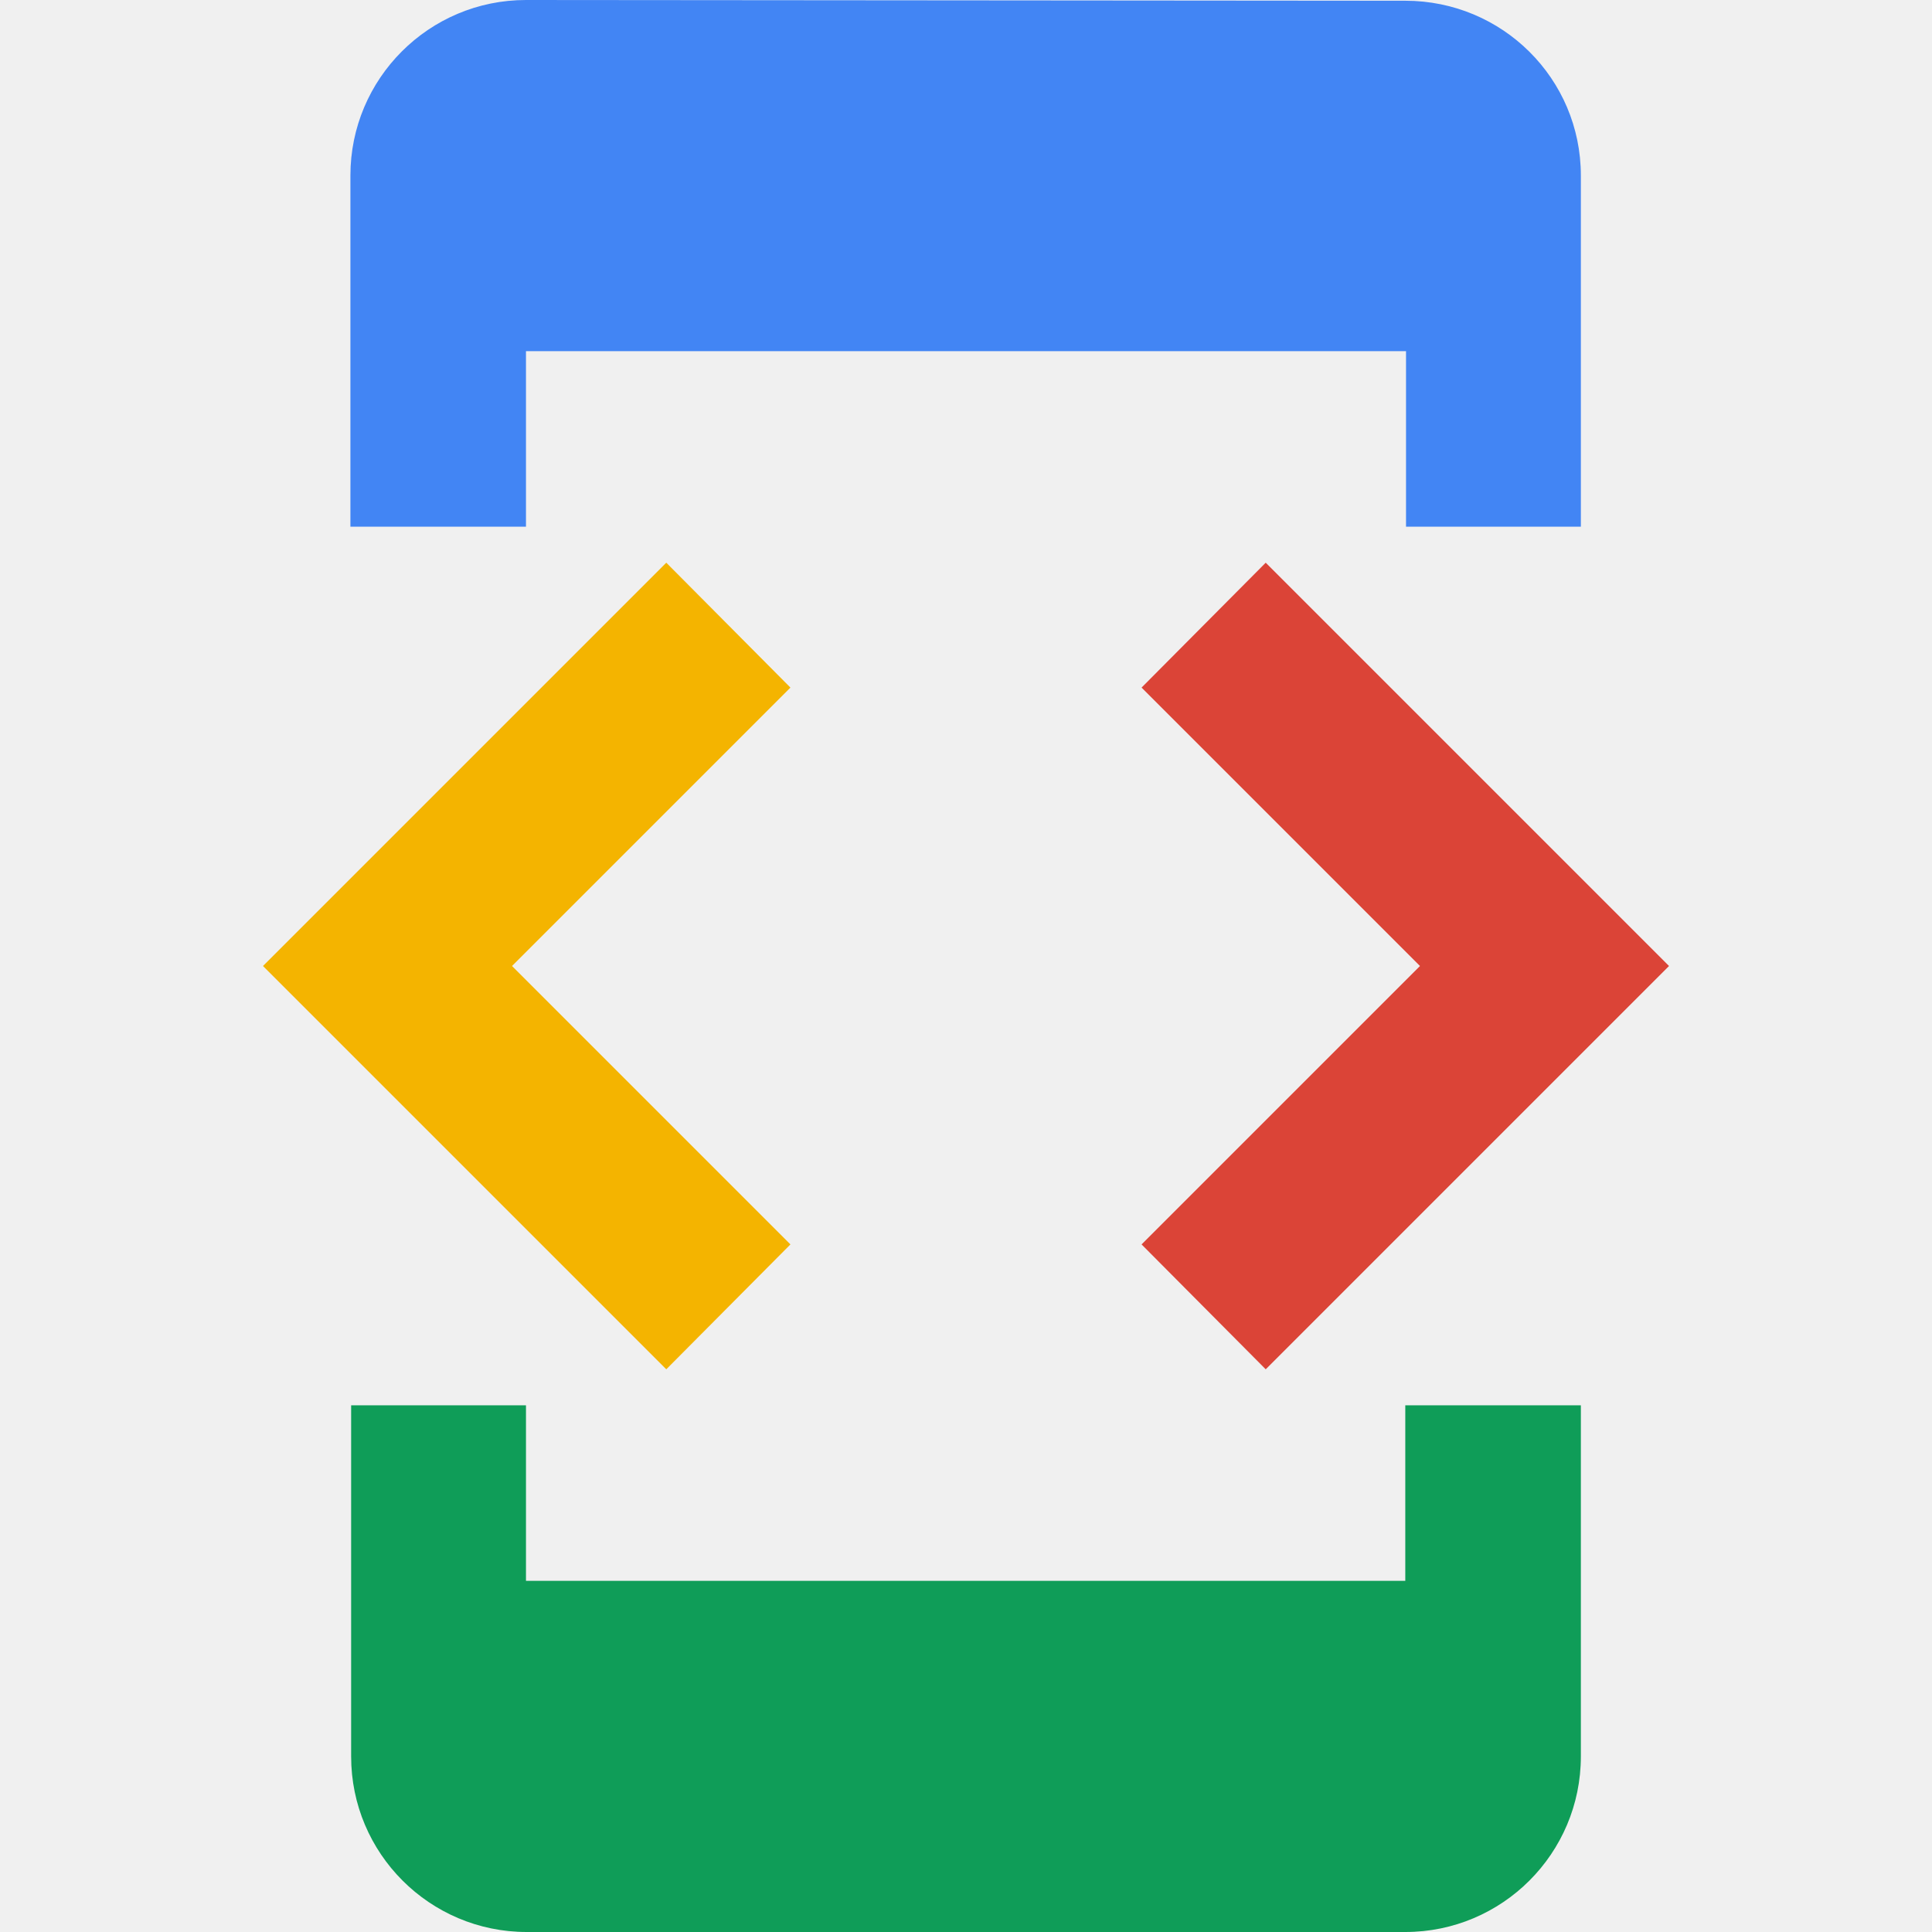
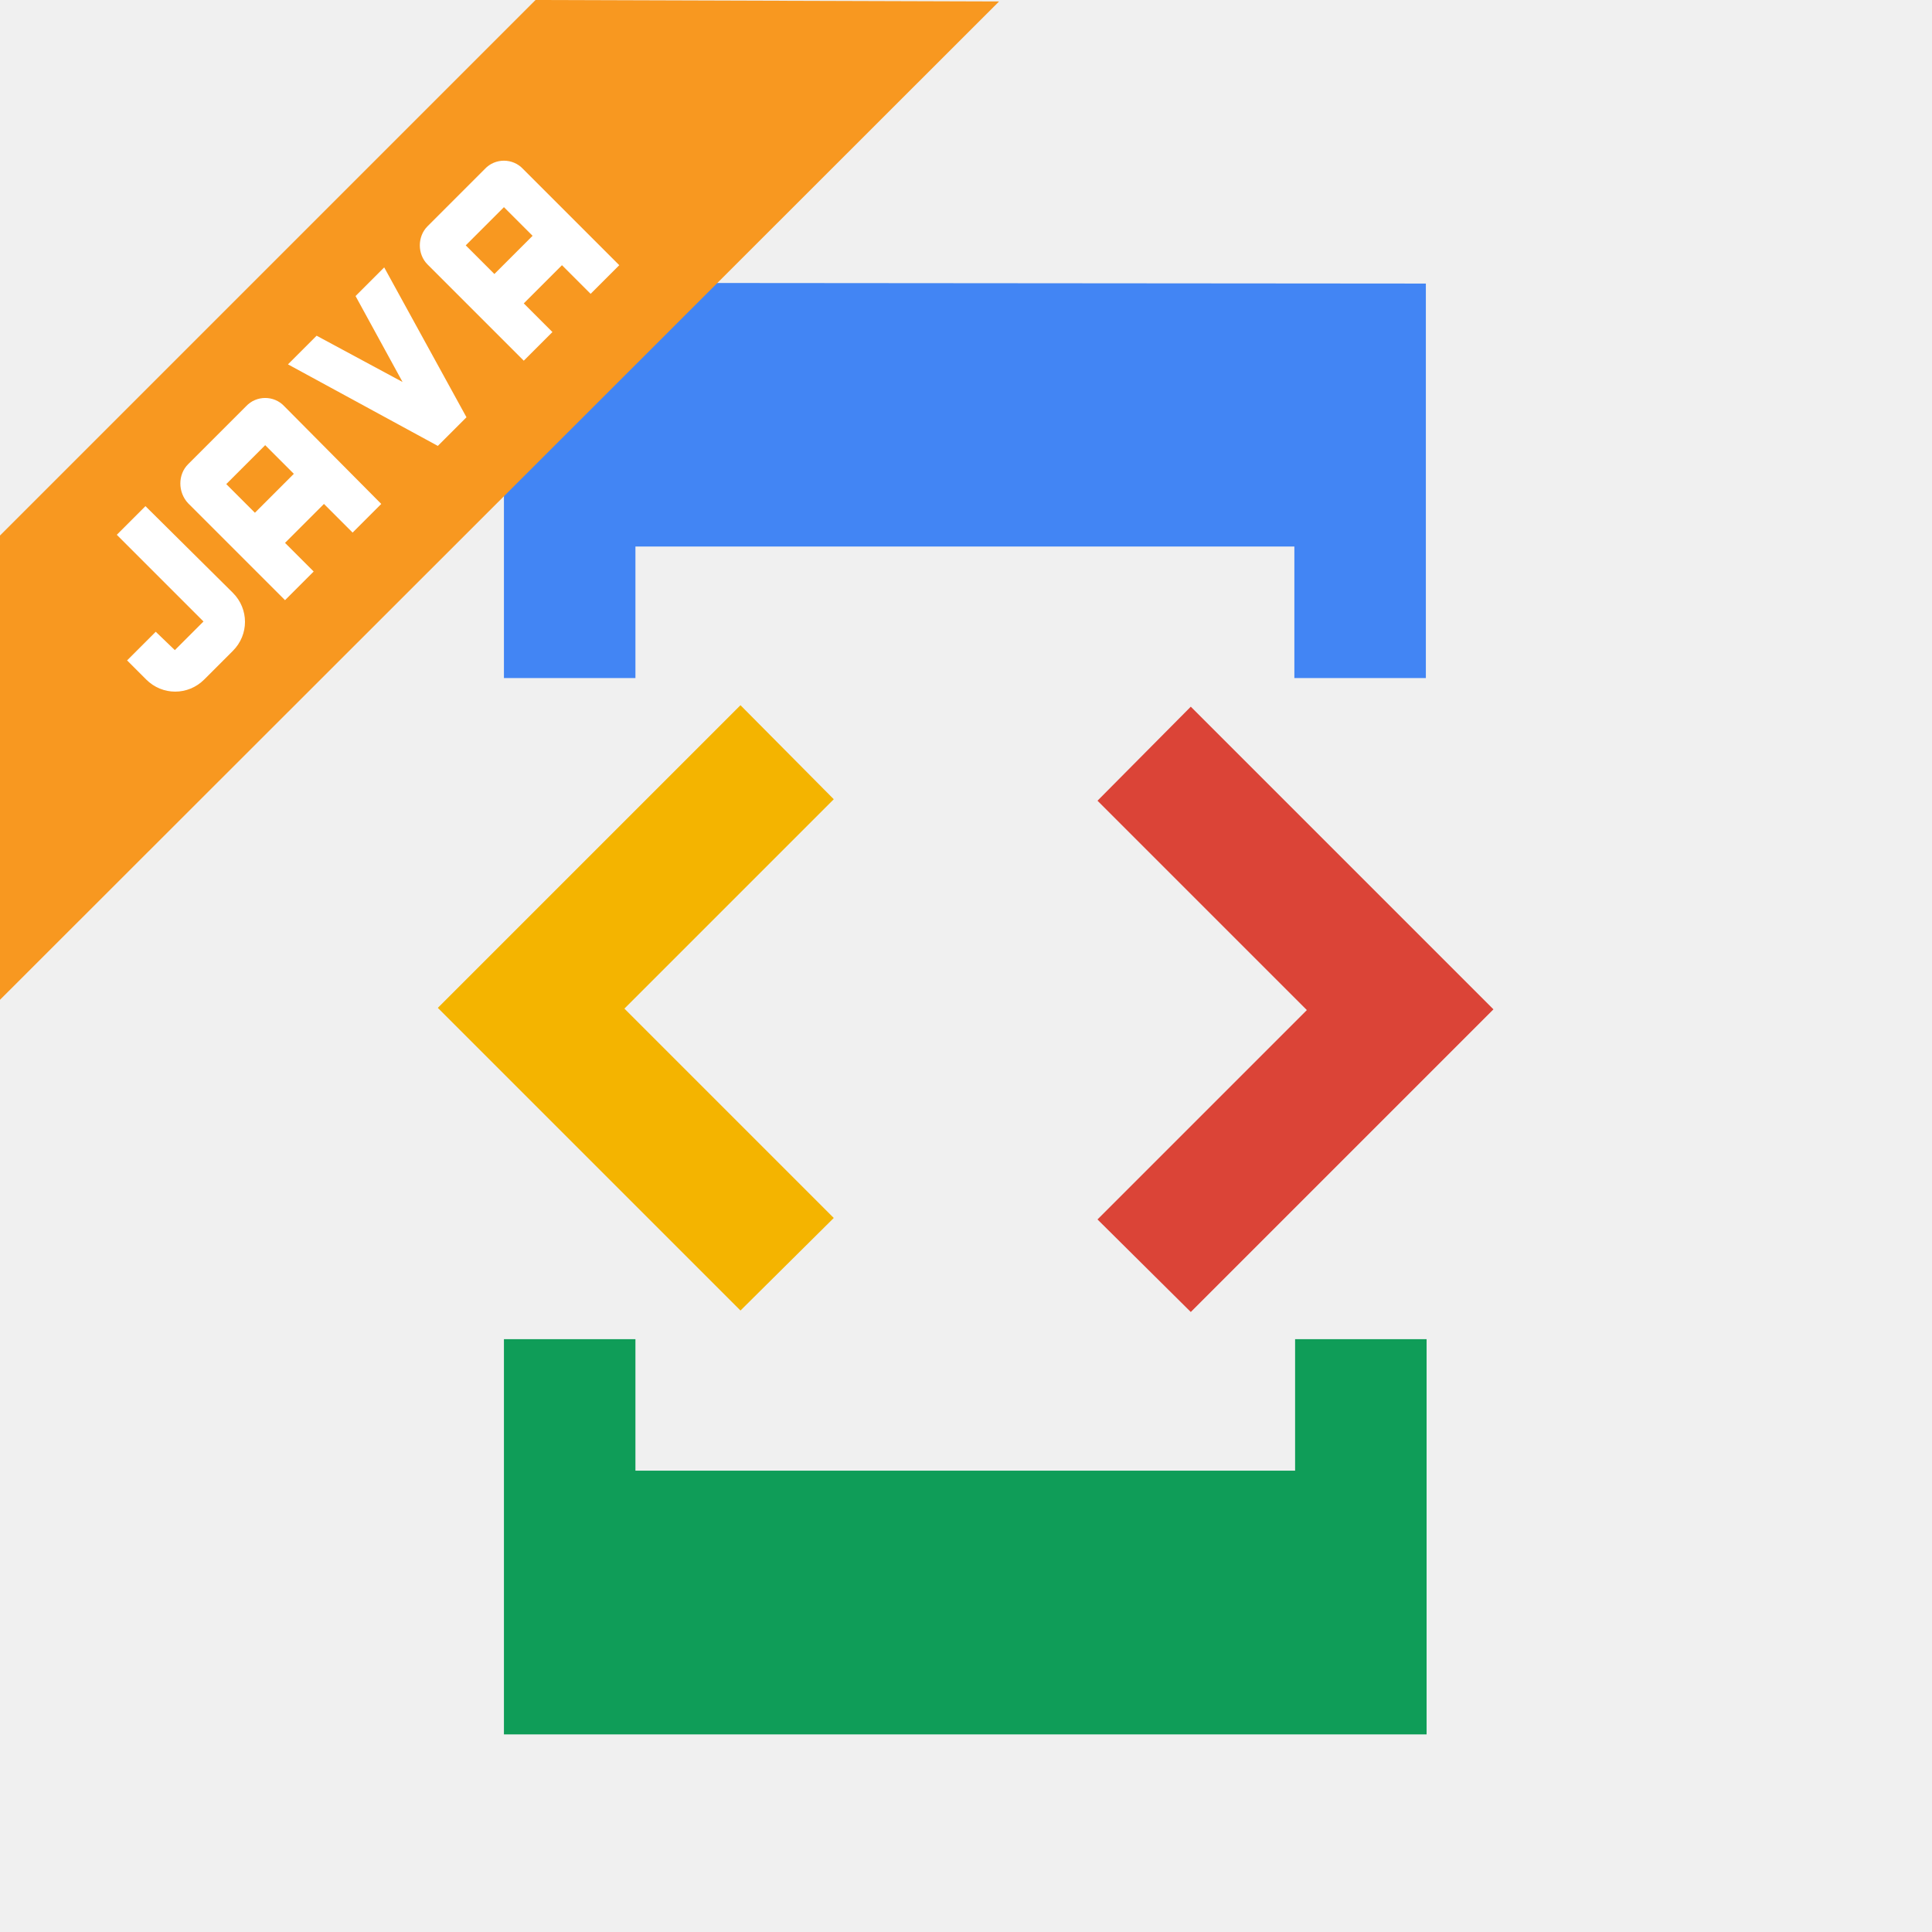
<svg xmlns="http://www.w3.org/2000/svg" version="1.1" id="vector" x="0px" y="0px" viewBox="0 0 263 263" style="enable-background:new 0 0 263 263;" xml:space="preserve">
  <style type="text/css">
	.st0{fill:#DB4437;}
- 	.st1{fill:#4285F4;}
- 	.st2{fill:#0F9D58;}
+ 	.st1{fill:#0F9D58;}
+ 	.st2{fill:#4285F4;}
	.st3{fill:#F4B400;}
+ 	.st4{fill:#F89820;}
+ 	.st5{fill:#FFFFFF;}
</style>
-   <path id="path" class="st0" d="M172.3,186.4l54.9-54.9l-54.9-54.9l-16.9,17l37.9,37.9l-37.9,37.9L172.3,186.4z" />
-   <path id="path_1" class="st1" d="M71.6,47.8h119.8v23.9h23.8V23.9c0-13.2-10.7-23.8-23.9-23.8L71.6,0C58.4,0,47.7,10.7,47.7,23.9  v47.8h23.9V47.8z" />
-   <path id="path_2" class="st2" d="M191.4,215.2H71.6v-23.9H47.8v47.8c0,13.2,10.7,23.9,23.9,23.9h119.6c13.2,0,23.9-10.7,23.9-23.9  v-47.8h-23.9V215.2z" />
-   <path id="path_3" class="st3" d="M107.6,169.4l-37.9-37.9l37.9-37.9l-16.9-17l-54.9,54.9l54.9,54.9L107.6,169.4z" />
+   <path id="path" class="st0" d="M162.1,178.6l41.2-41.2l-41.2-41.2L149.4,109l28.5,28.5L149.4,166L162.1,178.6z" />
+   <path class="st1" d="M176.3,200.2H86.5v-17.9H68.6v53.8h125.6v-53.8h-17.9V200.2z" />
+   <path class="st2" d="M86.5,74.4h89.7v17.9h17.9V38.6L68.6,38.5v53.8h17.9V74.4z" />
+   <path id="path_3" class="st3" d="M113.5,165.8L85,137.3l28.5-28.5L100.8,96l-41.2,41.2l41.2,41.2L113.5,165.8z" />
+   <polygon class="st4" points="136,0.2 0,136.1 0,72.9 72.9,0 " />
+   <path class="st5" d="M33.5,55.3l-7.9,7.9c-1.4,1.4-1.4,3.8,0,5.3l13.2,13.2l3.9-3.9l-3.9-3.9l5.3-5.3l3.9,3.9l3.9-3.9L38.7,55.3  C37.3,53.8,34.9,53.8,33.5,55.3z M40,64.5l-5.3,5.3l-3.9-3.9l5.3-5.3L40,64.5z" />
+   <path class="st5" d="M48.4,40.3l3.9-3.9l11.2,20.4l-3.9,3.9L39.2,49.6l3.9-3.9L54.8,52L48.4,40.3z" />
+   <path class="st5" d="M15.9,72.8l11.8,11.8l-3.9,3.9L21.2,86l-3.9,3.9l2.6,2.6c2.2,2.2,5.7,2.2,7.9,0l3.9-3.9c2.2-2.2,2.2-5.7,0-7.9  L19.8,68.9C19.8,68.9,18.1,70.6,15.9,72.8z" />
+   <path class="st5" d="M66,23l-7.8,7.8c-1.4,1.4-1.4,3.8,0,5.2l13.1,13.1l3.9-3.9l-3.9-3.9l5.2-5.2l3.9,3.9l3.9-3.9L71.2,23  C69.8,21.5,67.4,21.5,66,23z M72.5,32.1l-5.2,5.2l-3.9-3.9l5.2-5.2L72.5,32.1z" />
</svg>
